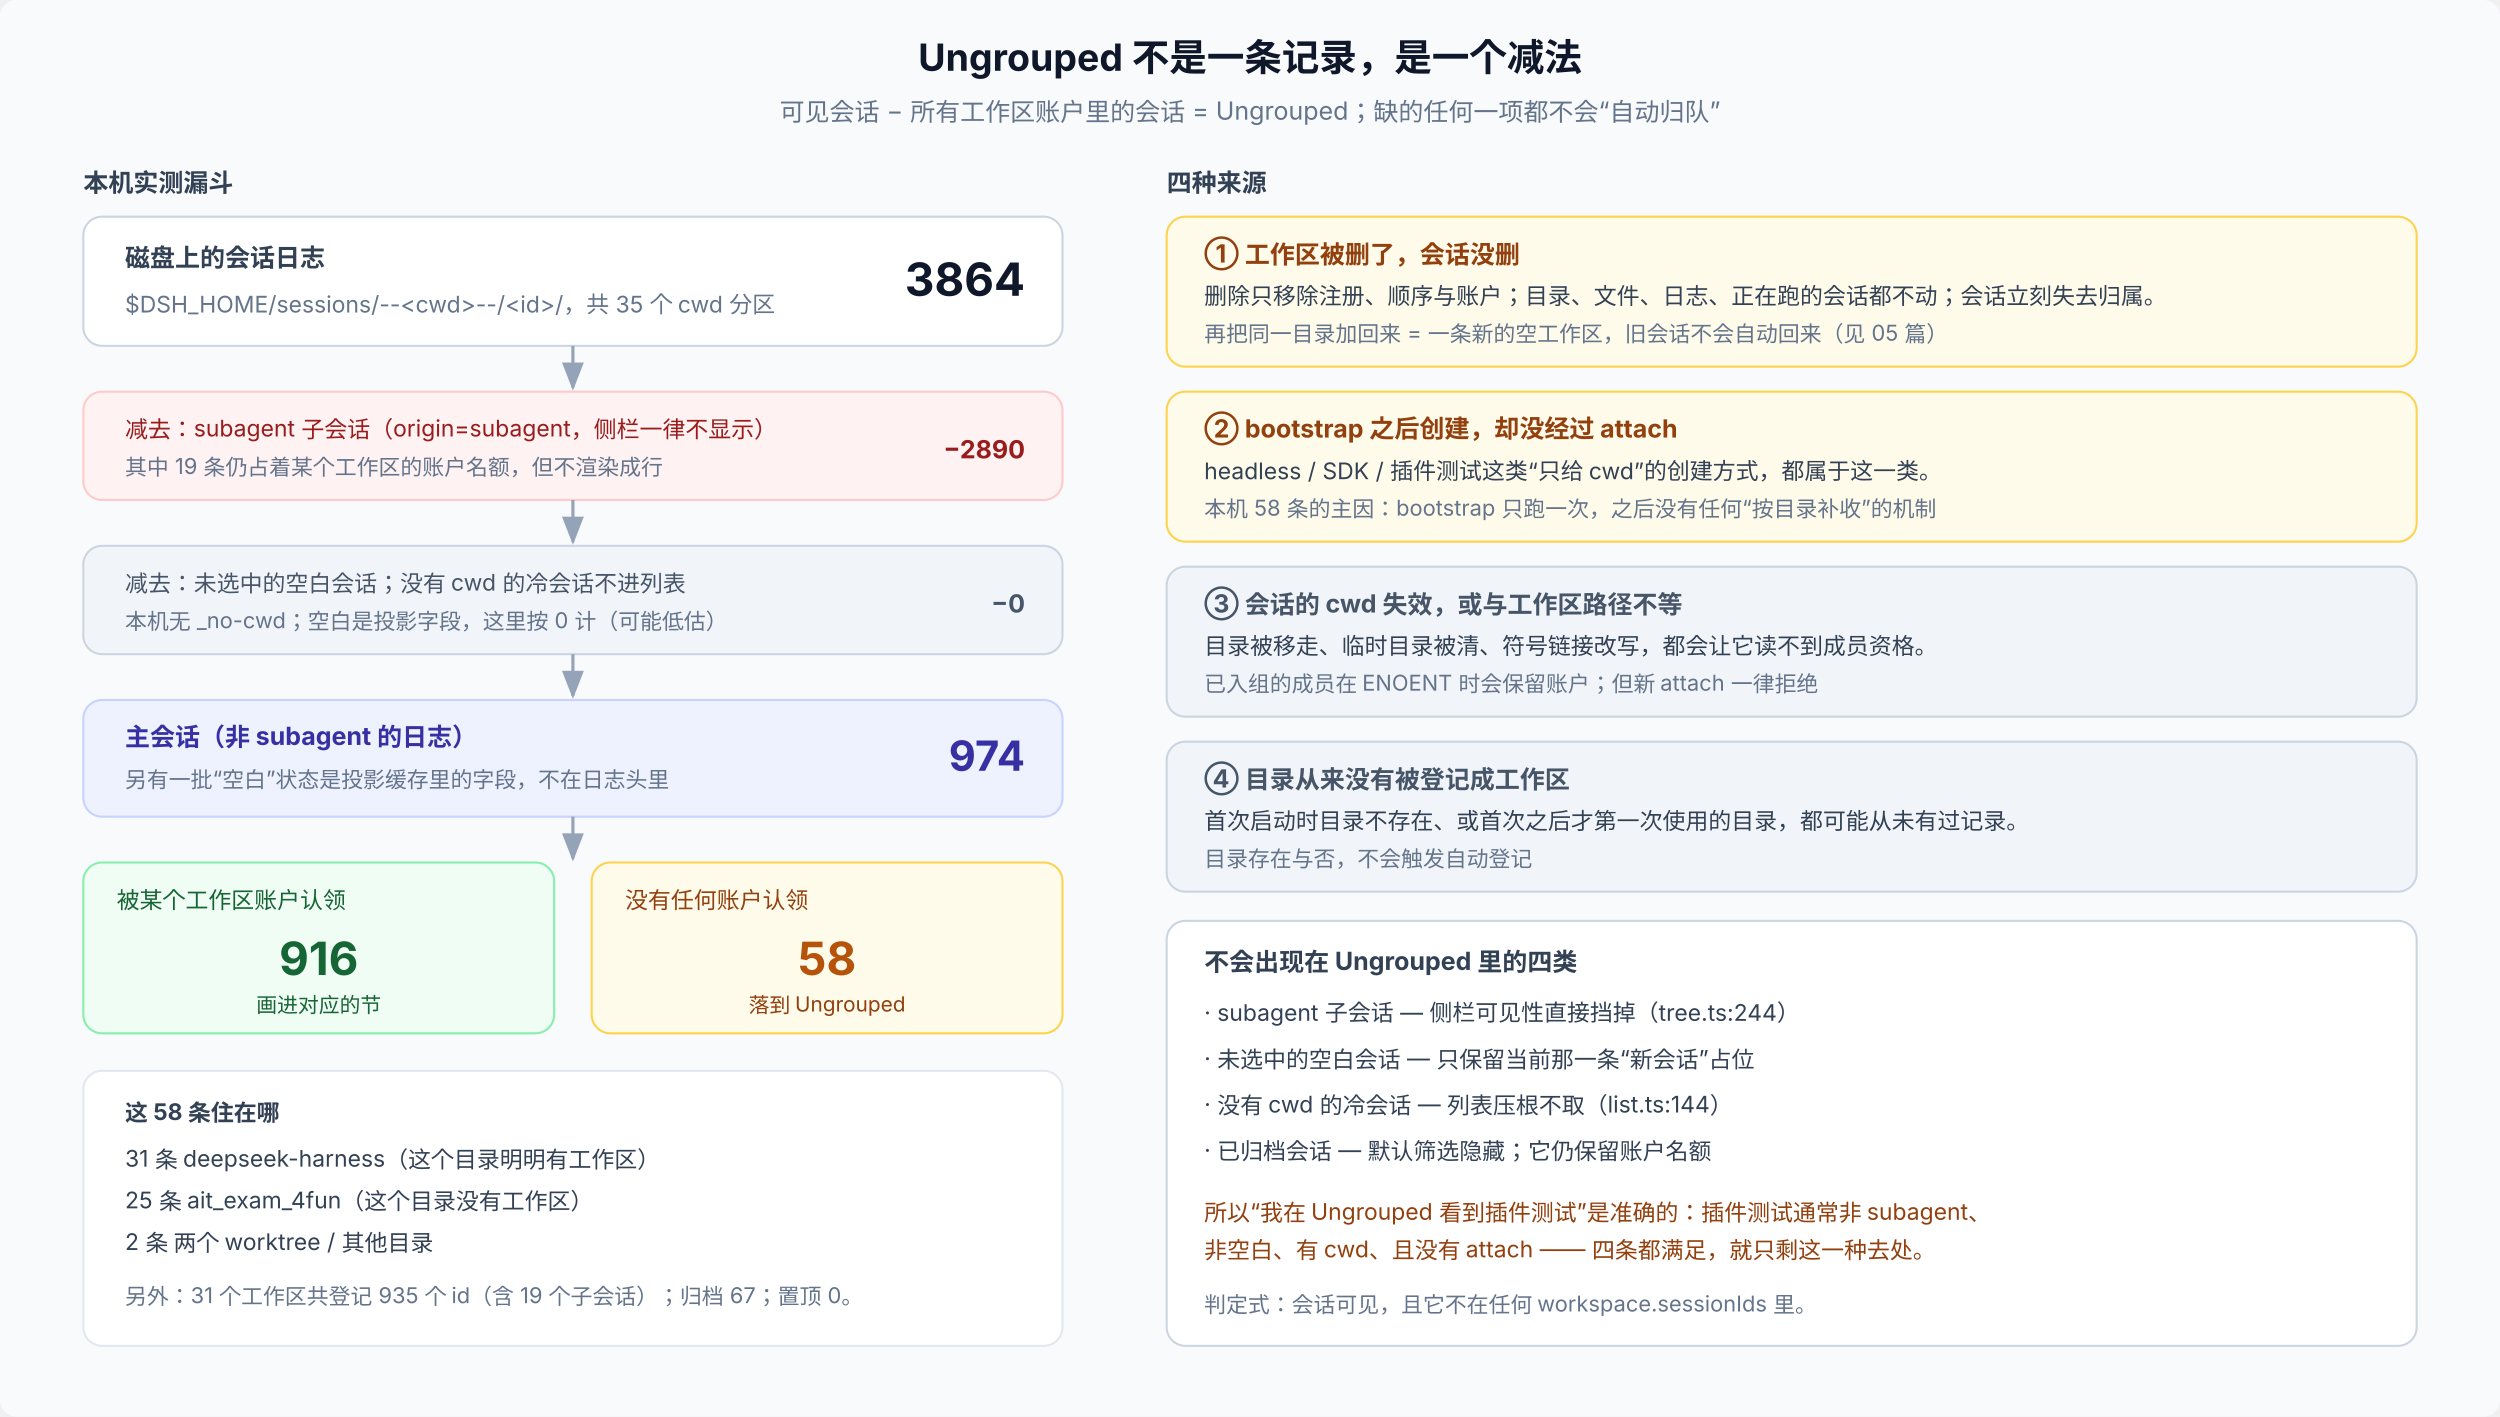
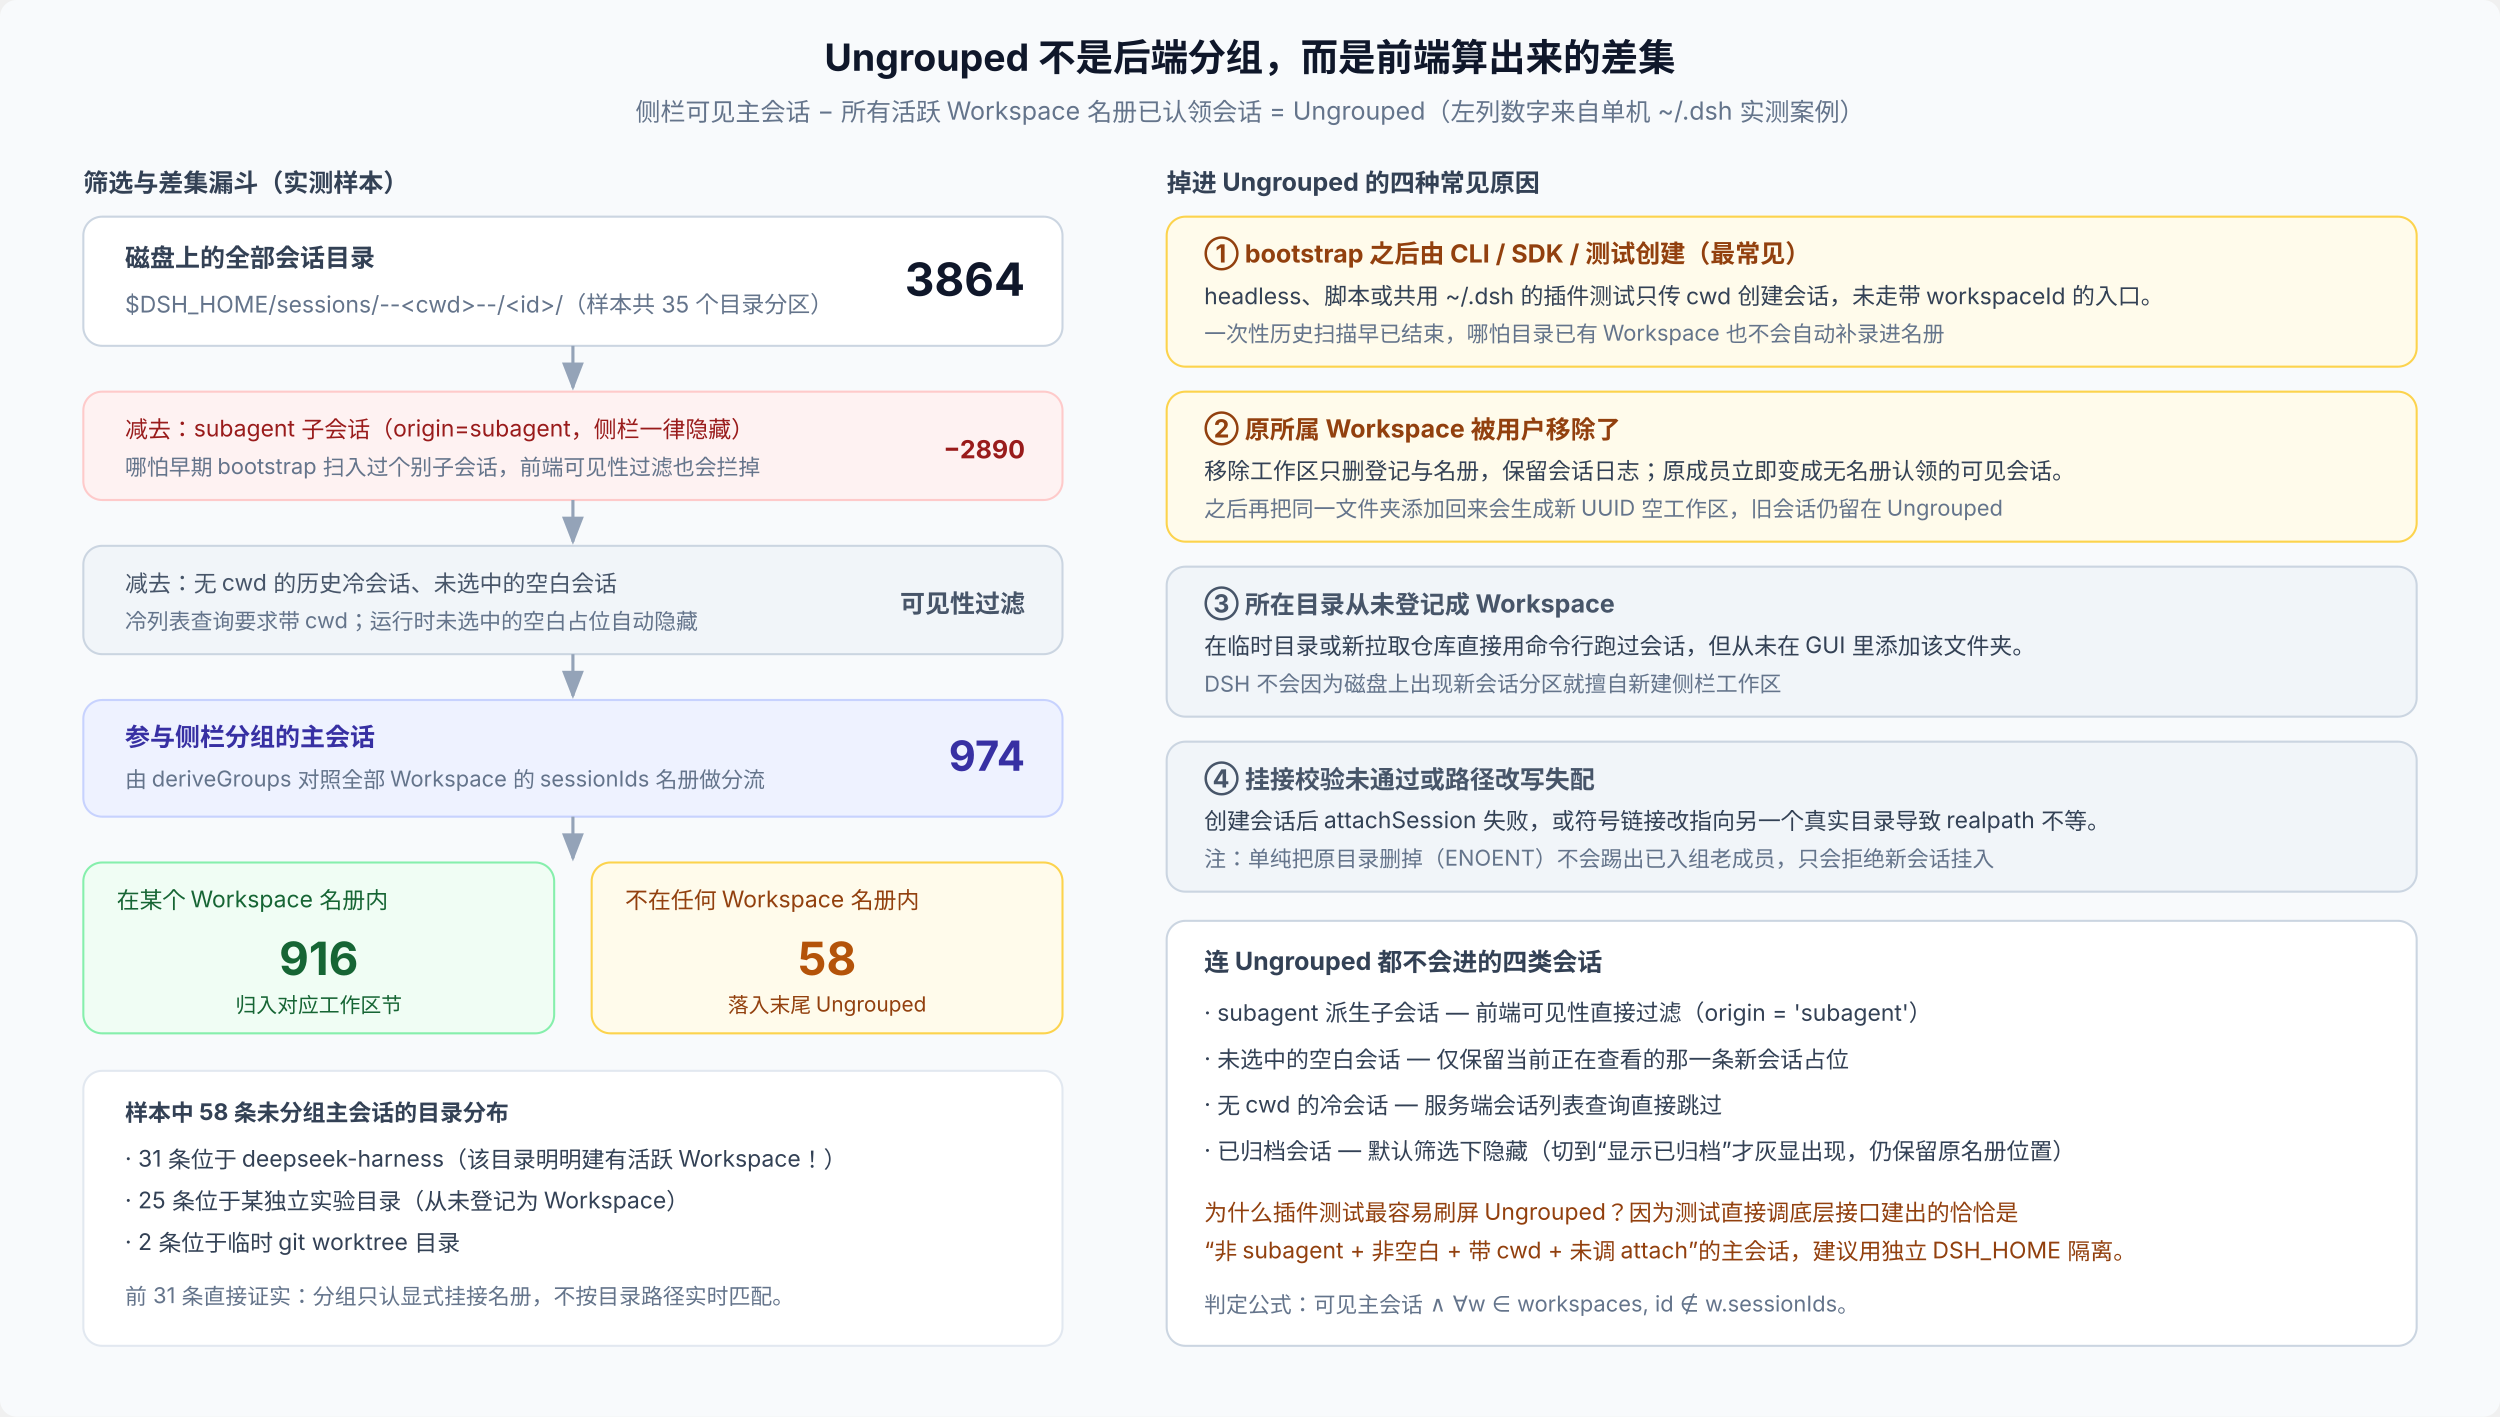
<svg xmlns="http://www.w3.org/2000/svg" viewBox="0 0 1200 680" width="1200" height="680" font-family="system-ui, -apple-system, 'PingFang SC', 'Noto Sans SC', sans-serif" font-size="12">
  <rect width="1200" height="680" rx="8" fill="#f8fafc" />
-   <text x="600" y="34" text-anchor="middle" font-size="18" font-weight="700" fill="#0f172a">Ungrouped 不是一条记录，是一个减法</text>
-   <text x="600" y="58" text-anchor="middle" fill="#64748b">可见会话 − 所有工作区账户里的会话 = Ungrouped；缺的任何一项都不会“自动归队”</text>
-   <text x="40" y="92" font-size="12" font-weight="700" fill="#334155">本机实测漏斗</text>
+   <text x="600" y="34" text-anchor="middle" font-size="18" font-weight="700" fill="#0f172a">Ungrouped 不是后端分组，而是前端算出来的差集</text>
+   <text x="600" y="58" text-anchor="middle" fill="#64748b">侧栏可见主会话 − 所有活跃 Workspace 名册已认领会话 = Ungrouped（左列数字来自单机 ~/.dsh 实测案例）</text>
+   <text x="40" y="92" font-size="12" font-weight="700" fill="#334155">筛选与差集漏斗（实测样本）</text>
  <rect x="40" y="104" width="470" height="62" rx="9" fill="#ffffff" stroke="#cbd5e1" />
-   <text x="60" y="128" font-weight="700" fill="#334155">磁盘上的会话日志</text>
-   <text x="60" y="150" fill="#64748b" font-size="11">$DSH_HOME/sessions/--&lt;cwd&gt;--/&lt;id&gt;/，共 35 个 cwd 分区</text>
+   <text x="60" y="128" font-weight="700" fill="#334155">磁盘上的全部会话目录</text>
+   <text x="60" y="150" fill="#64748b" font-size="11">$DSH_HOME/sessions/--&lt;cwd&gt;--/&lt;id&gt;/（样本共 35 个目录分区）</text>
  <text x="492" y="142" text-anchor="end" font-size="22" font-weight="700" fill="#0f172a">3864</text>
  <path d="M275 166 L275 186" stroke="#94a3b8" stroke-width="1.5" marker-end="url(#arr25a)" />
  <defs>
    <marker id="arr25a" markerWidth="9" markerHeight="7" refX="8" refY="3.5" orient="auto">
      <path d="M0,0 L9,3.5 L0,7 Z" fill="#94a3b8" />
    </marker>
  </defs>
  <rect x="40" y="188" width="470" height="52" rx="9" fill="#fef2f2" stroke="#fecaca" />
-   <text x="60" y="210" fill="#991b1b" font-size="11">减去：subagent 子会话（origin=subagent，侧栏一律不显示）</text>
-   <text x="60" y="228" fill="#64748b" font-size="10.5">其中 19 条仍占着某个工作区的账户名额，但不渲染成行</text>
+   <text x="60" y="210" fill="#991b1b" font-size="11">减去：subagent 子会话（origin=subagent，侧栏一律隐藏）</text>
+   <text x="60" y="228" fill="#64748b" font-size="10.5">哪怕早期 bootstrap 扫入过个别子会话，前端可见性过滤也会拦掉</text>
  <text x="492" y="220" text-anchor="end" font-weight="700" fill="#991b1b">−2890</text>
  <path d="M275 240 L275 260" stroke="#94a3b8" stroke-width="1.5" marker-end="url(#arr25a)" />
  <rect x="40" y="262" width="470" height="52" rx="9" fill="#f1f5f9" stroke="#cbd5e1" />
-   <text x="60" y="284" fill="#475569" font-size="11">减去：未选中的空白会话；没有 cwd 的冷会话不进列表</text>
-   <text x="60" y="302" fill="#64748b" font-size="10.5">本机无 _no-cwd；空白是投影字段，这里按 0 计（可能低估）</text>
-   <text x="492" y="294" text-anchor="end" font-weight="700" fill="#475569">−0</text>
+   <text x="60" y="284" fill="#475569" font-size="11">减去：无 cwd 的历史冷会话、未选中的空白会话</text>
+   <text x="60" y="302" fill="#64748b" font-size="10.5">冷列表查询要求带 cwd；运行时未选中的空白占位自动隐藏</text>
+   <text x="492" y="294" text-anchor="end" font-weight="700" fill="#475569">可见性过滤</text>
  <path d="M275 314 L275 334" stroke="#94a3b8" stroke-width="1.5" marker-end="url(#arr25a)" />
  <rect x="40" y="336" width="470" height="56" rx="9" fill="#eef2ff" stroke="#c7d2fe" />
-   <text x="60" y="358" font-weight="700" fill="#3730a3">主会话（非 subagent 的日志）</text>
-   <text x="60" y="378" fill="#64748b" font-size="10.5">另有一批“空白”状态是投影缓存里的字段，不在日志头里</text>
+   <text x="60" y="358" font-weight="700" fill="#3730a3">参与侧栏分组的主会话</text>
+   <text x="60" y="378" fill="#64748b" font-size="10.5">由 deriveGroups 对照全部 Workspace 的 sessionIds 名册做分流</text>
  <text x="492" y="370" text-anchor="end" font-size="20" font-weight="700" fill="#3730a3">974</text>
  <path d="M275 392 L275 412" stroke="#94a3b8" stroke-width="1.5" marker-end="url(#arr25a)" />
  <rect x="40" y="414" width="226" height="82" rx="9" fill="#f0fdf4" stroke="#86efac" />
-   <text x="56" y="436" font-size="11" fill="#166534">被某个工作区账户认领</text>
+   <text x="56" y="436" font-size="11" fill="#166534">在某个 Workspace 名册内</text>
  <text x="153" y="468" text-anchor="middle" font-size="22" font-weight="700" fill="#166534">916</text>
-   <text x="153" y="486" text-anchor="middle" font-size="10" fill="#166534">画进对应的节</text>
+   <text x="153" y="486" text-anchor="middle" font-size="10" fill="#166534">归入对应工作区节</text>
  <rect x="284" y="414" width="226" height="82" rx="9" fill="#fffbeb" stroke="#fcd34d" />
-   <text x="300" y="436" font-size="11" fill="#92400e">没有任何账户认领</text>
+   <text x="300" y="436" font-size="11" fill="#92400e">不在任何 Workspace 名册内</text>
  <text x="397" y="468" text-anchor="middle" font-size="22" font-weight="700" fill="#b45309">58</text>
-   <text x="397" y="486" text-anchor="middle" font-size="10" fill="#92400e">落到 Ungrouped</text>
+   <text x="397" y="486" text-anchor="middle" font-size="10" fill="#92400e">落入末尾 Ungrouped</text>
  <rect x="40" y="514" width="470" height="132" rx="9" fill="#ffffff" stroke="#e2e8f0" />
-   <text x="60" y="538" font-size="11" font-weight="700" fill="#334155">这 58 条住在哪</text>
-   <text x="60" y="560" fill="#334155" font-size="11">31 条  deepseek-harness（这个目录明明有工作区）</text>
-   <text x="60" y="580" fill="#334155" font-size="11">25 条  ait_exam_4fun（这个目录没有工作区）</text>
-   <text x="60" y="600" fill="#334155" font-size="11"> 2 条  两个 worktree / 其他目录</text>
-   <text x="60" y="626" fill="#64748b" font-size="10.5">另外：31 个工作区共登记 935 个 id（含 19 个子会话）；归档 67；置顶 0。</text>
-   <text x="560" y="92" font-size="12" font-weight="700" fill="#334155">四种来源</text>
+   <text x="60" y="538" font-size="11" font-weight="700" fill="#334155">样本中 58 条未分组主会话的目录分布</text>
+   <text x="60" y="560" fill="#334155" font-size="11">· 31 条位于 deepseek-harness（该目录明明建有活跃 Workspace！）</text>
+   <text x="60" y="580" fill="#334155" font-size="11">· 25 条位于某独立实验目录（从未登记为 Workspace）</text>
+   <text x="60" y="600" fill="#334155" font-size="11">·  2 条位于临时 git worktree 目录</text>
+   <text x="60" y="626" fill="#64748b" font-size="10.5">前 31 条直接证实：分组只认显式挂接名册，不按目录路径实时匹配。</text>
+   <text x="560" y="92" font-size="12" font-weight="700" fill="#334155">掉进 Ungrouped 的四种常见原因</text>
  <rect x="560" y="104" width="600" height="72" rx="9" fill="#fffbeb" stroke="#fcd34d" />
-   <text x="578" y="126" font-weight="700" fill="#92400e">① 工作区被删了，会话没删</text>
-   <text x="578" y="146" fill="#334155" font-size="11">删除只移除注册、顺序与账户；目录、文件、日志、正在跑的会话都不动；会话立刻失去归属。</text>
-   <text x="578" y="164" fill="#64748b" font-size="10.5">再把同一目录加回来 = 一条新的空工作区，旧会话不会自动回来（见 05 篇）</text>
+   <text x="578" y="126" font-weight="700" fill="#92400e">① bootstrap 之后由 CLI / SDK / 测试创建（最常见）</text>
+   <text x="578" y="146" fill="#334155" font-size="11">headless、脚本或共用 ~/.dsh 的插件测试只传 cwd 创建会话，未走带 workspaceId 的入口。</text>
+   <text x="578" y="164" fill="#64748b" font-size="10.5">一次性历史扫描早已结束，哪怕目录已有 Workspace 也不会自动补录进名册</text>
  <rect x="560" y="188" width="600" height="72" rx="9" fill="#fffbeb" stroke="#fcd34d" />
-   <text x="578" y="210" font-weight="700" fill="#92400e">② bootstrap 之后创建，却没经过 attach</text>
-   <text x="578" y="230" fill="#334155" font-size="11">headless / SDK / 插件测试这类“只给 cwd”的创建方式，都属于这一类。</text>
-   <text x="578" y="248" fill="#64748b" font-size="10.5">本机 58 条的主因：bootstrap 只跑一次，之后没有任何“按目录补收”的机制</text>
+   <text x="578" y="210" font-weight="700" fill="#92400e">② 原所属 Workspace 被用户移除了</text>
+   <text x="578" y="230" fill="#334155" font-size="11">移除工作区只删登记与名册，保留会话日志；原成员立即变成无名册认领的可见会话。</text>
+   <text x="578" y="248" fill="#64748b" font-size="10.5">之后再把同一文件夹添加回来会生成新 UUID 空工作区，旧会话仍留在 Ungrouped</text>
  <rect x="560" y="272" width="600" height="72" rx="9" fill="#f1f5f9" stroke="#cbd5e1" />
-   <text x="578" y="294" font-weight="700" fill="#475569">③ 会话的 cwd 失效，或与工作区路径不等</text>
-   <text x="578" y="314" fill="#334155" font-size="11">目录被移走、临时目录被清、符号链接改写，都会让它读不到成员资格。</text>
-   <text x="578" y="332" fill="#64748b" font-size="10.5">已入组的成员在 ENOENT 时会保留账户；但新 attach 一律拒绝</text>
+   <text x="578" y="294" font-weight="700" fill="#475569">③ 所在目录从未登记成 Workspace</text>
+   <text x="578" y="314" fill="#334155" font-size="11">在临时目录或新拉取仓库直接用命令行跑过会话，但从未在 GUI 里添加该文件夹。</text>
+   <text x="578" y="332" fill="#64748b" font-size="10.5">DSH 不会因为磁盘上出现新会话分区就擅自新建侧栏工作区</text>
  <rect x="560" y="356" width="600" height="72" rx="9" fill="#f1f5f9" stroke="#cbd5e1" />
-   <text x="578" y="378" font-weight="700" fill="#475569">④ 目录从来没有被登记成工作区</text>
-   <text x="578" y="398" fill="#334155" font-size="11">首次启动时目录不存在、或首次之后才第一次使用的目录，都可能从未有过记录。</text>
-   <text x="578" y="416" fill="#64748b" font-size="10.5">目录存在与否，不会触发自动登记</text>
+   <text x="578" y="378" font-weight="700" fill="#475569">④ 挂接校验未通过或路径改写失配</text>
+   <text x="578" y="398" fill="#334155" font-size="11">创建会话后 attachSession 失败，或符号链接改指向另一个真实目录导致 realpath 不等。</text>
+   <text x="578" y="416" fill="#64748b" font-size="10.5">注：单纯把原目录删掉（ENOENT）不会踢出已入组老成员，只会拒绝新会话挂入</text>
  <rect x="560" y="442" width="600" height="204" rx="9" fill="#ffffff" stroke="#cbd5e1" />
-   <text x="578" y="466" font-size="12" font-weight="700" fill="#334155">不会出现在 Ungrouped 里的四类</text>
-   <text x="578" y="490" fill="#334155" font-size="11">· subagent 子会话 — 侧栏可见性直接挡掉（tree.ts:244）</text>
-   <text x="578" y="512" fill="#334155" font-size="11">· 未选中的空白会话 — 只保留当前那一条“新会话”占位</text>
-   <text x="578" y="534" fill="#334155" font-size="11">· 没有 cwd 的冷会话 — 列表压根不取（list.ts:144）</text>
-   <text x="578" y="556" fill="#334155" font-size="11">· 已归档会话 — 默认筛选隐藏；它仍保留账户名额</text>
-   <text x="578" y="586" fill="#92400e" font-size="11">所以“我在 Ungrouped 看到插件测试”是准确的：插件测试通常非 subagent、</text>
-   <text x="578" y="604" fill="#92400e" font-size="11">非空白、有 cwd、且没有 attach —— 四条都满足，就只剩这一种去处。</text>
-   <text x="578" y="630" fill="#64748b" font-size="10.5">判定式：会话可见，且它不在任何 workspace.sessionIds 里。</text>
+   <text x="578" y="466" font-size="12" font-weight="700" fill="#334155">连 Ungrouped 都不会进的四类会话</text>
+   <text x="578" y="490" fill="#334155" font-size="11">· subagent 派生子会话 — 前端可见性直接过滤（origin = 'subagent'）</text>
+   <text x="578" y="512" fill="#334155" font-size="11">· 未选中的空白会话 — 仅保留当前正在查看的那一条新会话占位</text>
+   <text x="578" y="534" fill="#334155" font-size="11">· 无 cwd 的冷会话 — 服务端会话列表查询直接跳过</text>
+   <text x="578" y="556" fill="#334155" font-size="11">· 已归档会话 — 默认筛选下隐藏（切到“显示已归档”才灰显出现，仍保留原名册位置）</text>
+   <text x="578" y="586" fill="#92400e" font-size="11">为什么插件测试最容易刷屏 Ungrouped？因为测试直接调底层接口建出的恰恰是</text>
+   <text x="578" y="604" fill="#92400e" font-size="11">“非 subagent + 非空白 + 带 cwd + 未调 attach”的主会话，建议用独立 DSH_HOME 隔离。</text>
+   <text x="578" y="630" fill="#64748b" font-size="10.5">判定公式：可见主会话 ∧ ∀w ∈ workspaces, id ∉ w.sessionIds。</text>
</svg>
